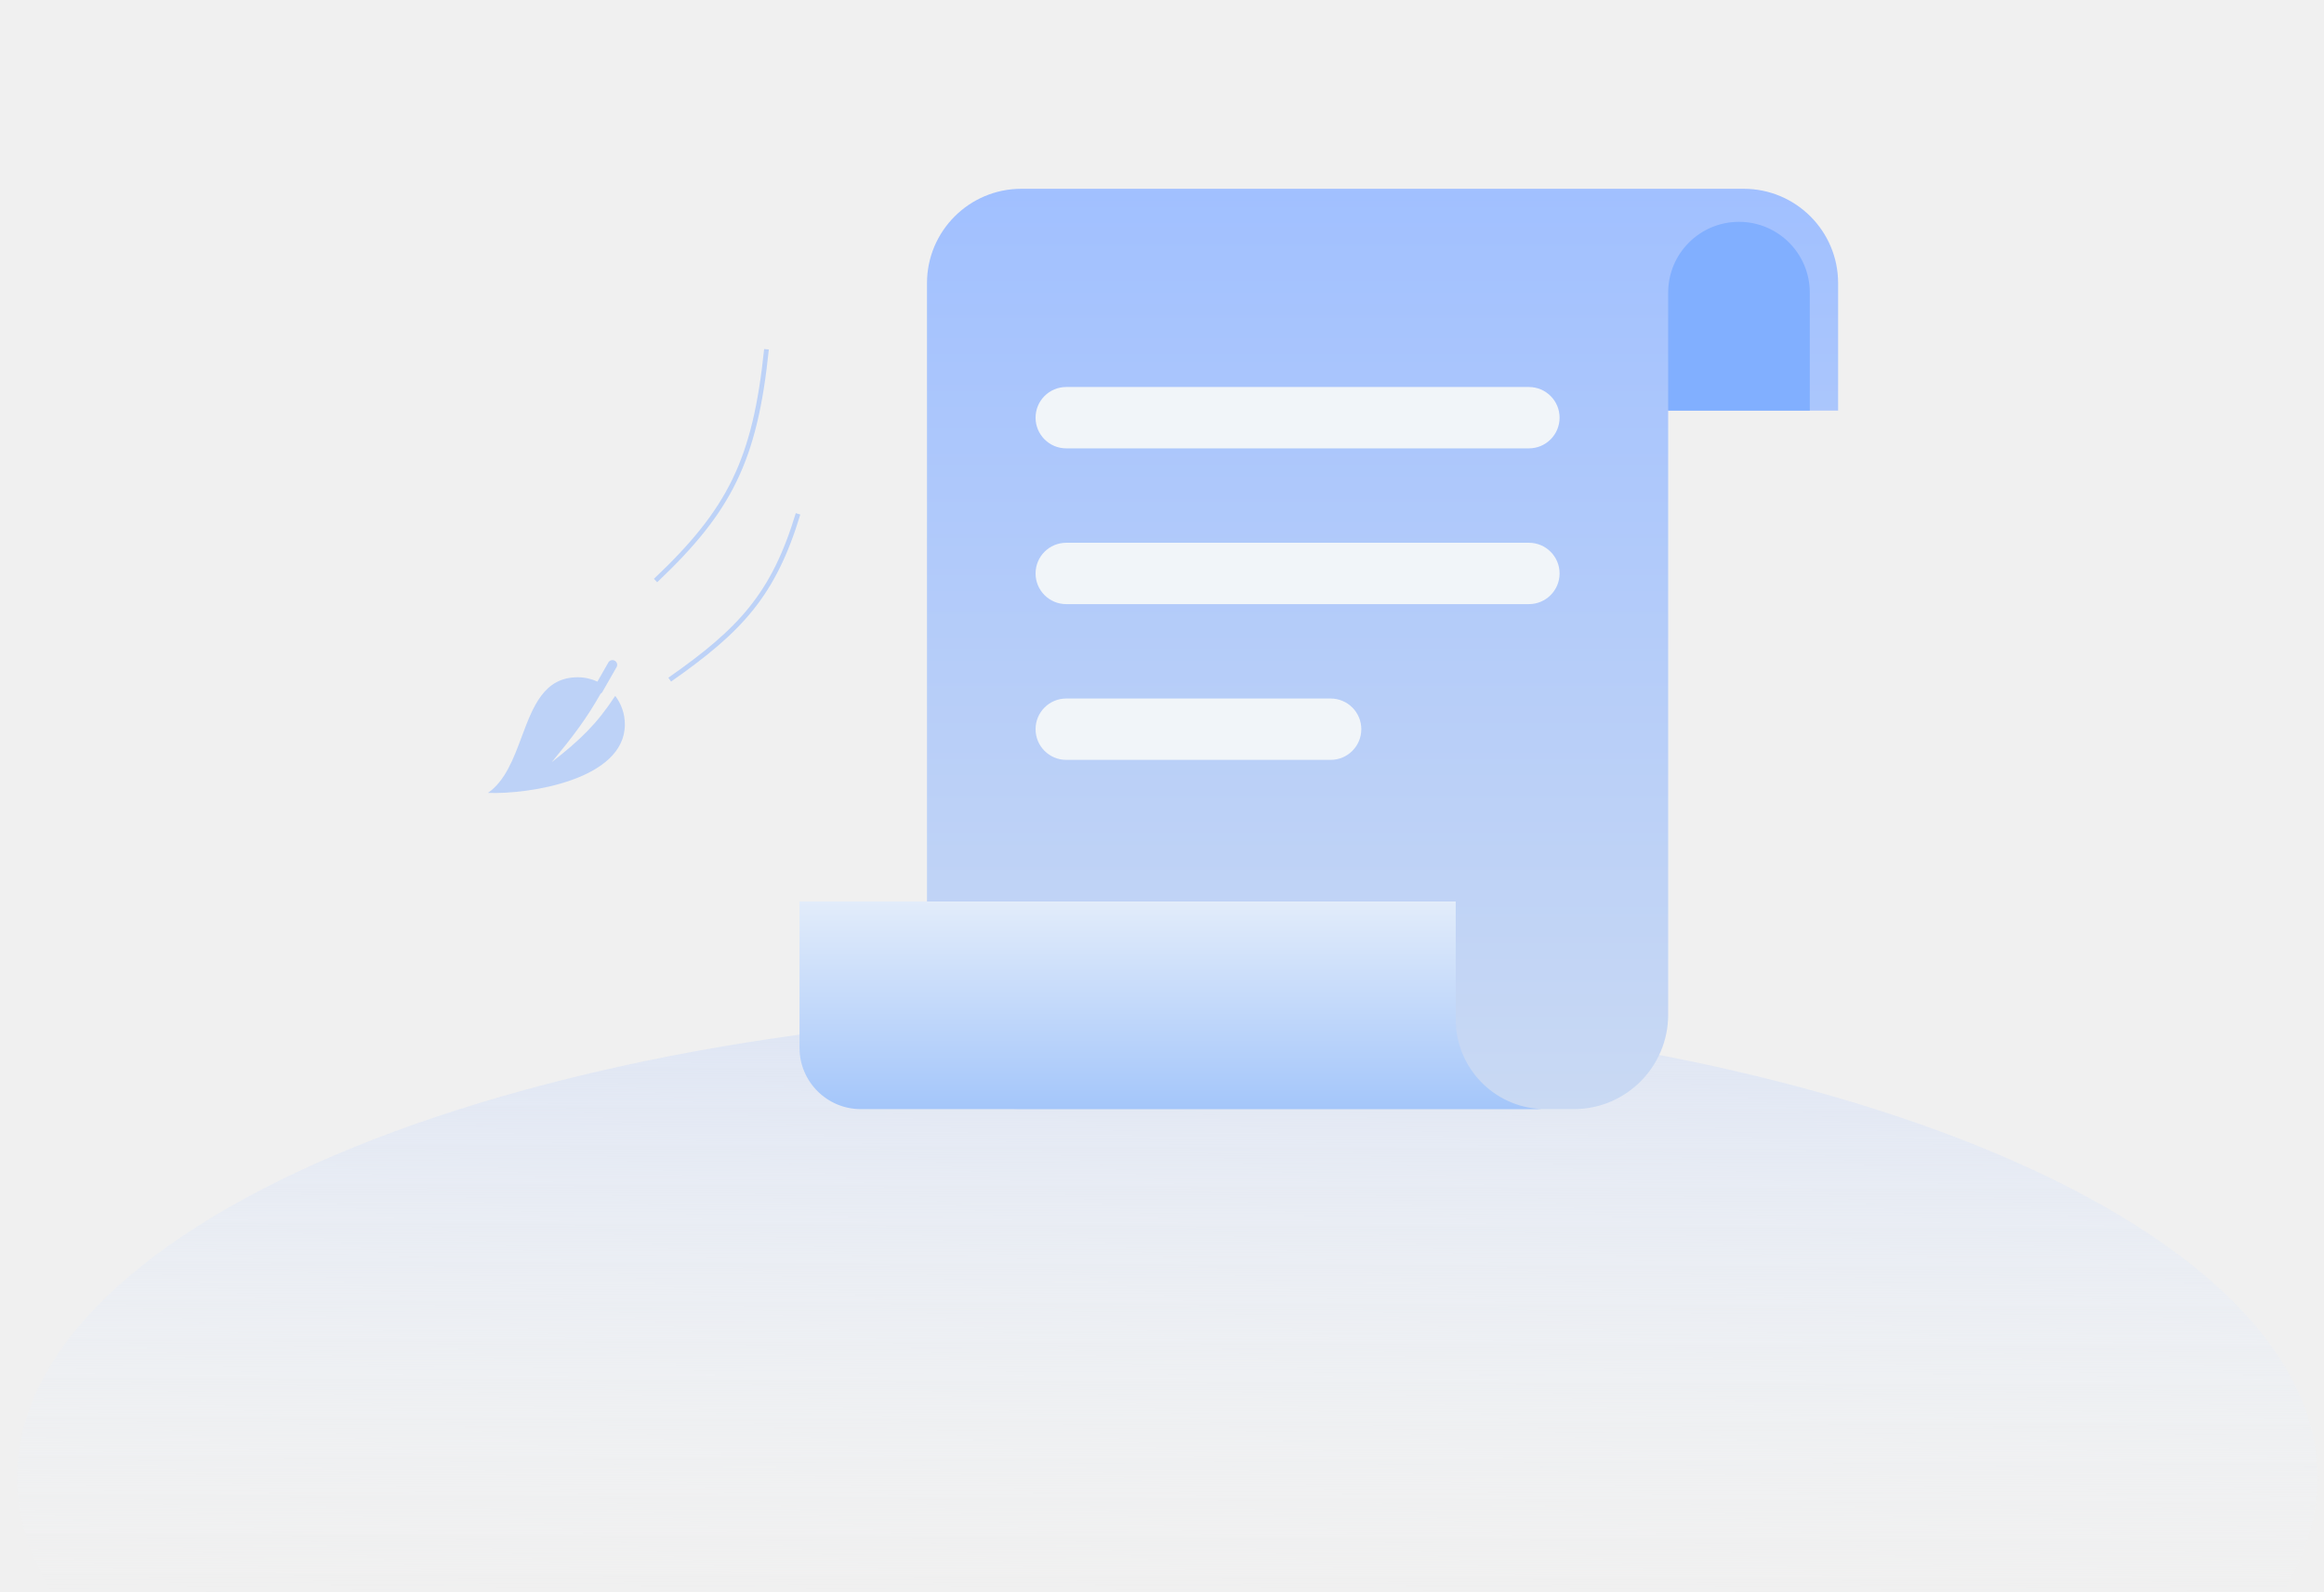
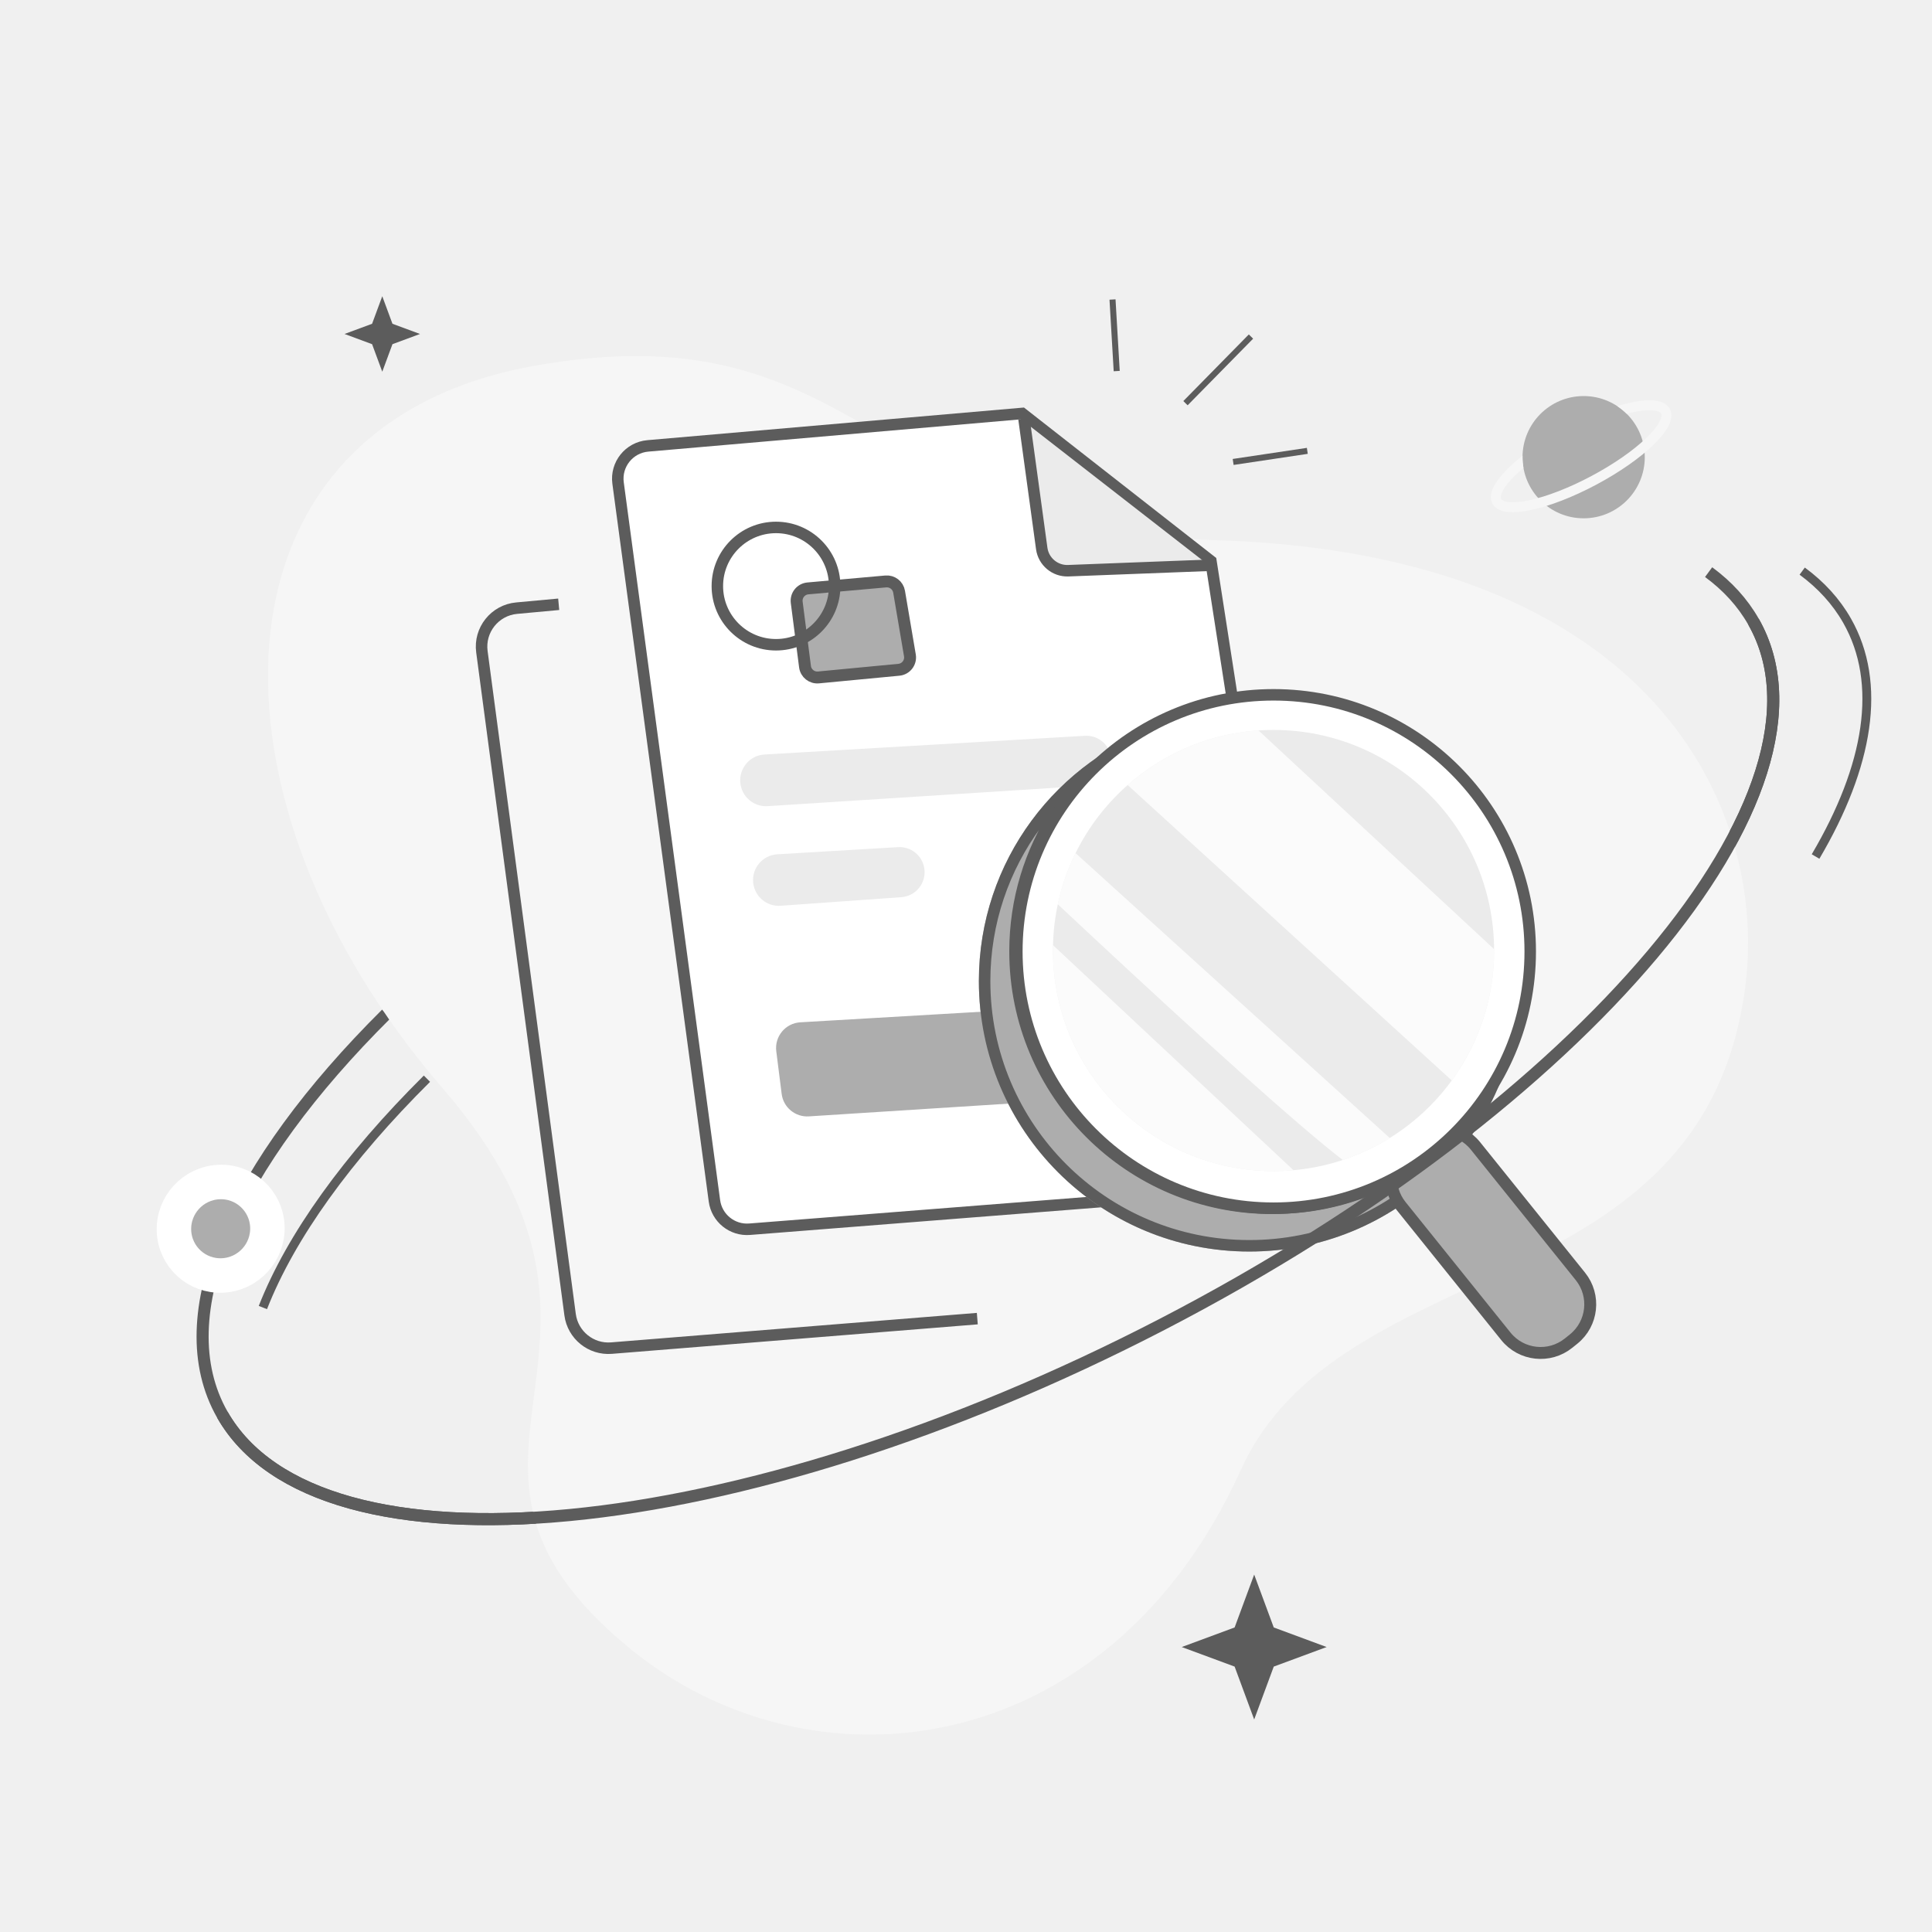
- <svg xmlns="http://www.w3.org/2000/svg" width="181" height="124" viewBox="0 0 181 124" fill="none">
-   <g id="Frame 56" clip-path="url(#clip0_121_2434)">
-     <g id="Group 9">
-       <ellipse id="Ellipse 12" cx="90.919" cy="115.116" rx="89.581" ry="36.419" fill="url(#paint0_linear_121_2434)" />
-       <path id="Union" fill-rule="evenodd" clip-rule="evenodd" d="M79.55 14.707C75.489 14.707 72.197 17.999 72.197 22.061V79.05C72.197 83.112 75.489 86.404 79.55 86.404H122.568C126.629 86.404 129.922 83.112 129.922 79.05V31.988H143.158V22.061C143.158 17.999 139.866 14.707 135.805 14.707H122.568H92.786H79.55Z" fill="url(#paint1_linear_121_2434)" />
-       <rect id="Rectangle 56" x="80.653" y="30.149" width="40.812" height="4.78" rx="2.39" fill="#F1F5F9" />
-       <rect id="Rectangle 57" x="80.653" y="42.283" width="40.812" height="4.78" rx="2.39" fill="#F1F5F9" />
-       <rect id="Rectangle 58" x="80.653" y="54.416" width="25.37" height="4.78" rx="2.39" fill="#F1F5F9" />
-       <path id="Rectangle 56_2" d="M129.922 22.796C129.922 19.75 132.391 17.281 135.437 17.281C138.483 17.281 140.952 19.75 140.952 22.796V31.988H129.922V22.796Z" fill="#81AFFF" />
-       <path id="Subtract" fill-rule="evenodd" clip-rule="evenodd" d="M113.376 70.226H62.269V81.624C62.269 84.264 64.409 86.404 67.049 86.404H119.994V86.394C116.307 86.203 113.376 83.153 113.376 79.418V70.226Z" fill="url(#paint2_linear_121_2434)" />
-       <path id="Vector 9" d="M59.696 27.209C58.805 35.856 56.837 39.752 51.056 45.225" stroke="#BDD2F7" stroke-width="0.368" />
-       <path id="Vector 10" d="M62.154 40.03C60.247 46.328 57.674 49.086 52.158 52.946" stroke="#BDD2F7" stroke-width="0.368" />
-       <path id="Union_2" fill-rule="evenodd" clip-rule="evenodd" d="M48.019 51.974C48.12 51.798 48.058 51.573 47.882 51.472C47.706 51.371 47.481 51.433 47.38 51.609L46.53 53.098C46.061 52.881 45.539 52.761 44.989 52.761C42.364 52.761 41.51 55.046 40.632 57.398C39.996 59.101 39.347 60.838 38.003 61.769C41.181 61.896 48.666 60.739 48.666 56.437C48.666 55.6 48.386 54.828 47.915 54.21C46.466 56.418 45.214 57.615 42.967 59.379C44.661 57.324 45.656 56.013 46.774 54.047C46.83 54.016 46.879 53.969 46.913 53.909L48.019 51.974Z" fill="#BDD2F7" />
+ <svg xmlns="http://www.w3.org/2000/svg" width="160" height="160" viewBox="0 0 160 160" fill="none">
+   <g clip-path="url(#clip0_519_47784)">
+     <path d="M32 83.964C19.393 96.489 13.721 108.912 18.414 117.157C26.384 131.16 61.23 127.811 96.246 109.676C131.262 91.541 153.187 65.488 145.217 51.485C144.312 49.894 143.06 48.528 141.5 47.381" stroke="#5C5C5C" />
+     <path d="M149.25 47.298C150.81 48.445 152.062 49.811 152.967 51.402C155.923 56.595 154.767 63.445 150.357 70.933" stroke="#5C5C5C" stroke-width="0.733" />
+     <path d="M35.357 89.333C28.776 95.871 24.085 102.382 21.771 108.285" stroke="#5C5C5C" stroke-width="0.733" />
+     <path d="M51.937 136.334C67.113 148.966 91.791 145.951 102.757 121.743C111.044 103.449 140.926 108.236 144.512 81.904C146.517 67.178 137.122 45.82 100.603 44.734C72.115 43.887 71.304 25.39 44.104 30.324C16.385 35.351 16.19 66.419 36.639 90.102C55.425 111.859 33.028 120.595 51.937 136.334Z" fill="#F6F6F6" />
+     <path d="M80.936 109.203L50.642 111.645C48.945 111.781 47.438 110.565 47.213 108.877L39.909 53.973C39.669 52.171 40.977 50.531 42.787 50.365L46.269 50.044" stroke="#5C5C5C" stroke-width="0.952" />
+     <path d="M51.186 40.004C50.979 38.463 52.102 37.062 53.651 36.927L84.656 34.24L100.284 46.469L107.867 95.257C108.111 96.824 106.97 98.267 105.389 98.392L62.08 101.799C60.638 101.913 59.358 100.88 59.166 99.446L51.186 40.004Z" fill="white" stroke="#5C5C5C" stroke-width="0.951" />
+     <path d="M64.288 87.061C64.133 85.836 65.047 84.735 66.28 84.663L92.693 83.121C93.782 83.058 94.744 83.826 94.922 84.902L95.483 88.282C95.689 89.528 94.774 90.68 93.514 90.76L66.986 92.454C65.862 92.526 64.875 91.711 64.734 90.593L64.288 87.061Z" fill="#ADADAD" />
+     <path d="M61.309 64.839C61.187 63.631 62.095 62.556 63.306 62.485L89.847 60.936C90.897 60.875 91.827 61.612 92.007 62.649C92.216 63.862 91.328 64.989 90.099 65.067L63.569 66.762C62.423 66.835 61.425 65.98 61.309 64.839Z" fill="#EBEBEB" />
+     <path d="M62.375 73.096C62.253 71.889 63.16 70.821 64.371 70.749L74.372 70.156C75.427 70.093 76.361 70.833 76.541 71.875C76.751 73.086 75.869 74.214 74.642 74.301L64.649 75.012C63.499 75.094 62.491 74.244 62.375 73.096Z" fill="#EBEBEB" />
+     <path d="M66.908 48.729C66.328 48.78 65.906 49.304 65.981 49.883L66.668 55.212C66.739 55.761 67.232 56.155 67.784 56.102L74.439 55.468C75.033 55.412 75.454 54.863 75.354 54.274L74.459 49.004C74.37 48.476 73.889 48.106 73.356 48.153L66.908 48.729Z" fill="#ADADAD" stroke="#5C5C5C" stroke-width="0.987" />
+     <circle cx="64.266" cy="48.538" r="4.858" stroke="#5C5C5C" stroke-width="0.951" />
+     <path d="M86.254 45.464L84.666 34.8L100.266 46.933L88.427 47.282C87.346 47.314 86.413 46.533 86.254 45.464Z" fill="#EBEBEB" />
+     <mask id="path-13-inside-1_519_47784" fill="white">
+       <path fill-rule="evenodd" clip-rule="evenodd" d="M125.843 82.287C124.18 92.11 115.631 99.59 105.335 99.59C93.848 99.59 84.535 90.278 84.535 78.79C84.535 70.453 89.441 63.261 96.522 59.944C87.55 62.867 81.066 71.3 81.066 81.247C81.066 93.618 91.095 103.647 103.466 103.647C115.489 103.647 125.299 94.176 125.843 82.287Z" />
+     </mask>
+     <path fill-rule="evenodd" clip-rule="evenodd" d="M125.843 82.287C124.18 92.11 115.631 99.59 105.335 99.59C93.848 99.59 84.535 90.278 84.535 78.79C84.535 70.453 89.441 63.261 96.522 59.944C87.55 62.867 81.066 71.3 81.066 81.247C81.066 93.618 91.095 103.647 103.466 103.647C115.489 103.647 125.299 94.176 125.843 82.287Z" fill="#ADADAD" />
+     <path d="M125.843 82.287L126.793 82.331L124.905 82.129L125.843 82.287ZM96.522 59.944L96.926 60.805L96.228 59.04L96.522 59.944ZM124.905 82.129C123.318 91.501 115.159 98.639 105.335 98.639V100.541C116.103 100.541 125.041 92.719 126.78 82.446L124.905 82.129ZM105.335 98.639C94.373 98.639 85.487 89.752 85.487 78.79H83.584C83.584 90.803 93.323 100.541 105.335 100.541V98.639ZM85.487 78.79C85.487 70.836 90.166 63.972 96.926 60.805L96.119 59.083C88.716 62.551 83.584 70.07 83.584 78.79H85.487ZM82.017 81.247C82.017 71.724 88.225 63.647 96.817 60.849L96.228 59.04C86.876 62.086 80.115 70.876 80.115 81.247H82.017ZM103.466 102.696C91.621 102.696 82.017 93.093 82.017 81.247H80.115C80.115 94.144 90.57 104.598 103.466 104.598V102.696ZM124.893 82.244C124.372 93.627 114.978 102.696 103.466 102.696V104.598C116 104.598 126.226 94.725 126.793 82.331L124.893 82.244Z" fill="#5C5C5C" mask="url(#path-13-inside-1_519_47784)" />
+     <rect x="113.706" y="96.983" width="7.92" height="21.253" rx="3.693" transform="rotate(-38.8016 113.706 96.983)" fill="#ADADAD" stroke="#5C5C5C" stroke-width="0.987" />
+     <circle cx="105.469" cy="78.8" r="21.258" fill="white" stroke="#5C5C5C" stroke-width="0.951" />
+     <circle cx="105.467" cy="78.718" r="18.267" fill="#EBEBEB" />
+     <mask id="mask0_519_47784" style="mask-type:alpha" maskUnits="userSpaceOnUse" x="87" y="60" width="37" height="37">
+       <circle cx="105.467" cy="78.718" r="18.267" fill="#EBEBEB" />
+     </mask>
+     <g mask="url(#mask0_519_47784)">
+       <path d="M113.183 97.362C110.491 96.554 85.568 73.097 73.443 61.469L75.824 58.635L120.475 99.125L113.183 97.362Z" fill="white" fill-opacity="0.8" />
+       <path d="M129.459 97.893L83.468 55.971L103.183 59.526L138.247 92.077L129.459 97.893Z" fill="white" fill-opacity="0.8" />
+       <path d="M80.384 71.888L107.601 97.362L96.801 106.584L76.929 82.176L80.384 71.888Z" fill="white" fill-opacity="0.8" />
    </g>
+     <path d="M84.8 34.671L86.271 45.421C86.42 46.509 87.37 47.306 88.466 47.264L100.4 46.805" stroke="#5C5C5C" stroke-width="0.951" />
+     <path d="M92.481 30.731L92.134 24.805" stroke="#5C5C5C" stroke-width="0.5" />
+     <path d="M102.125 38.257L108.266 37.338" stroke="#5C5C5C" stroke-width="0.5" />
+     <path d="M98.177 33.389L103.6 27.872" stroke="#5C5C5C" stroke-width="0.5" />
+     <path d="M145.217 51.485C153.187 65.488 131.262 91.541 96.246 109.676C61.23 127.811 26.384 131.16 18.414 117.157" stroke="#5C5C5C" />
+     <circle cx="2.444" cy="2.444" r="3.872" transform="matrix(0.998833 -0.0483049 0.0411211 0.999154 15.7334 99.436)" fill="#ADADAD" stroke="white" stroke-width="2.856" />
+     <path d="M103.866 130.4L105.487 134.779L109.866 136.4L105.487 138.02L103.866 142.4L102.246 138.02L97.866 136.4L102.246 134.779L103.866 130.4Z" fill="#5C5C5C" />
+     <path d="M31.658 24.533L32.502 26.814L34.783 27.658L32.502 28.503L31.658 30.783L30.814 28.503L28.533 27.658L30.814 26.814L31.658 24.533Z" fill="#5C5C5C" />
+     <circle cx="131.151" cy="37.862" r="5.062" fill="#ADADAD" />
+     <path d="M134.713 34.265C135.444 34.074 136.075 33.976 136.57 33.971C136.89 33.968 137.132 34.004 137.301 34.064C137.466 34.124 137.536 34.196 137.566 34.253C137.615 34.344 137.636 34.547 137.43 34.935C137.232 35.308 136.869 35.761 136.348 36.264C135.311 37.265 133.717 38.398 131.812 39.414C129.907 40.429 128.078 41.121 126.668 41.425C125.961 41.578 125.382 41.627 124.963 41.584C124.525 41.538 124.369 41.407 124.32 41.316C124.289 41.257 124.267 41.153 124.317 40.97C124.368 40.783 124.486 40.548 124.686 40.268C125.008 39.816 125.51 39.294 126.165 38.742C126.115 38.456 126.089 38.162 126.089 37.862C126.089 37.823 126.089 37.784 126.09 37.745C125.19 38.453 124.471 39.156 124.017 39.792C123.787 40.115 123.612 40.44 123.526 40.752C123.439 41.068 123.436 41.402 123.596 41.702C123.841 42.161 124.354 42.345 124.878 42.4C125.419 42.456 126.093 42.389 126.841 42.227C128.344 41.903 130.245 41.179 132.198 40.138C134.151 39.096 135.812 37.921 136.918 36.854C137.469 36.322 137.9 35.8 138.155 35.32C138.402 34.855 138.535 34.326 138.29 33.867C138.136 33.578 137.872 33.397 137.577 33.292C137.284 33.187 136.937 33.147 136.562 33.15C135.841 33.157 134.936 33.329 133.934 33.633C134.214 33.818 134.475 34.03 134.713 34.265Z" fill="#F6F6F6" />
  </g>
  <defs>
-     <linearGradient id="paint0_linear_121_2434" x1="90.919" y1="78.698" x2="90.782" y2="124.3" gradientUnits="userSpaceOnUse">
-       <stop stop-color="#DEE5F4" />
-       <stop offset="1" stop-color="#F1F5F9" stop-opacity="0" />
-     </linearGradient>
-     <linearGradient id="paint1_linear_121_2434" x1="107.677" y1="14.707" x2="107.677" y2="86.404" gradientUnits="userSpaceOnUse">
-       <stop stop-color="#A1C0FF" />
-       <stop offset="1" stop-color="#C9D9F3" />
-     </linearGradient>
-     <linearGradient id="paint2_linear_121_2434" x1="91.132" y1="70.226" x2="91.132" y2="86.404" gradientUnits="userSpaceOnUse">
-       <stop stop-color="#E2ECFA" />
-       <stop offset="1" stop-color="#A4C6FA" />
-     </linearGradient>
-     <clipPath id="clip0_121_2434">
-       <rect width="180" height="124" fill="white" transform="translate(0.5)" />
+     <clipPath id="clip0_519_47784">
+       <rect width="160" height="160" fill="white" />
    </clipPath>
  </defs>
</svg>
